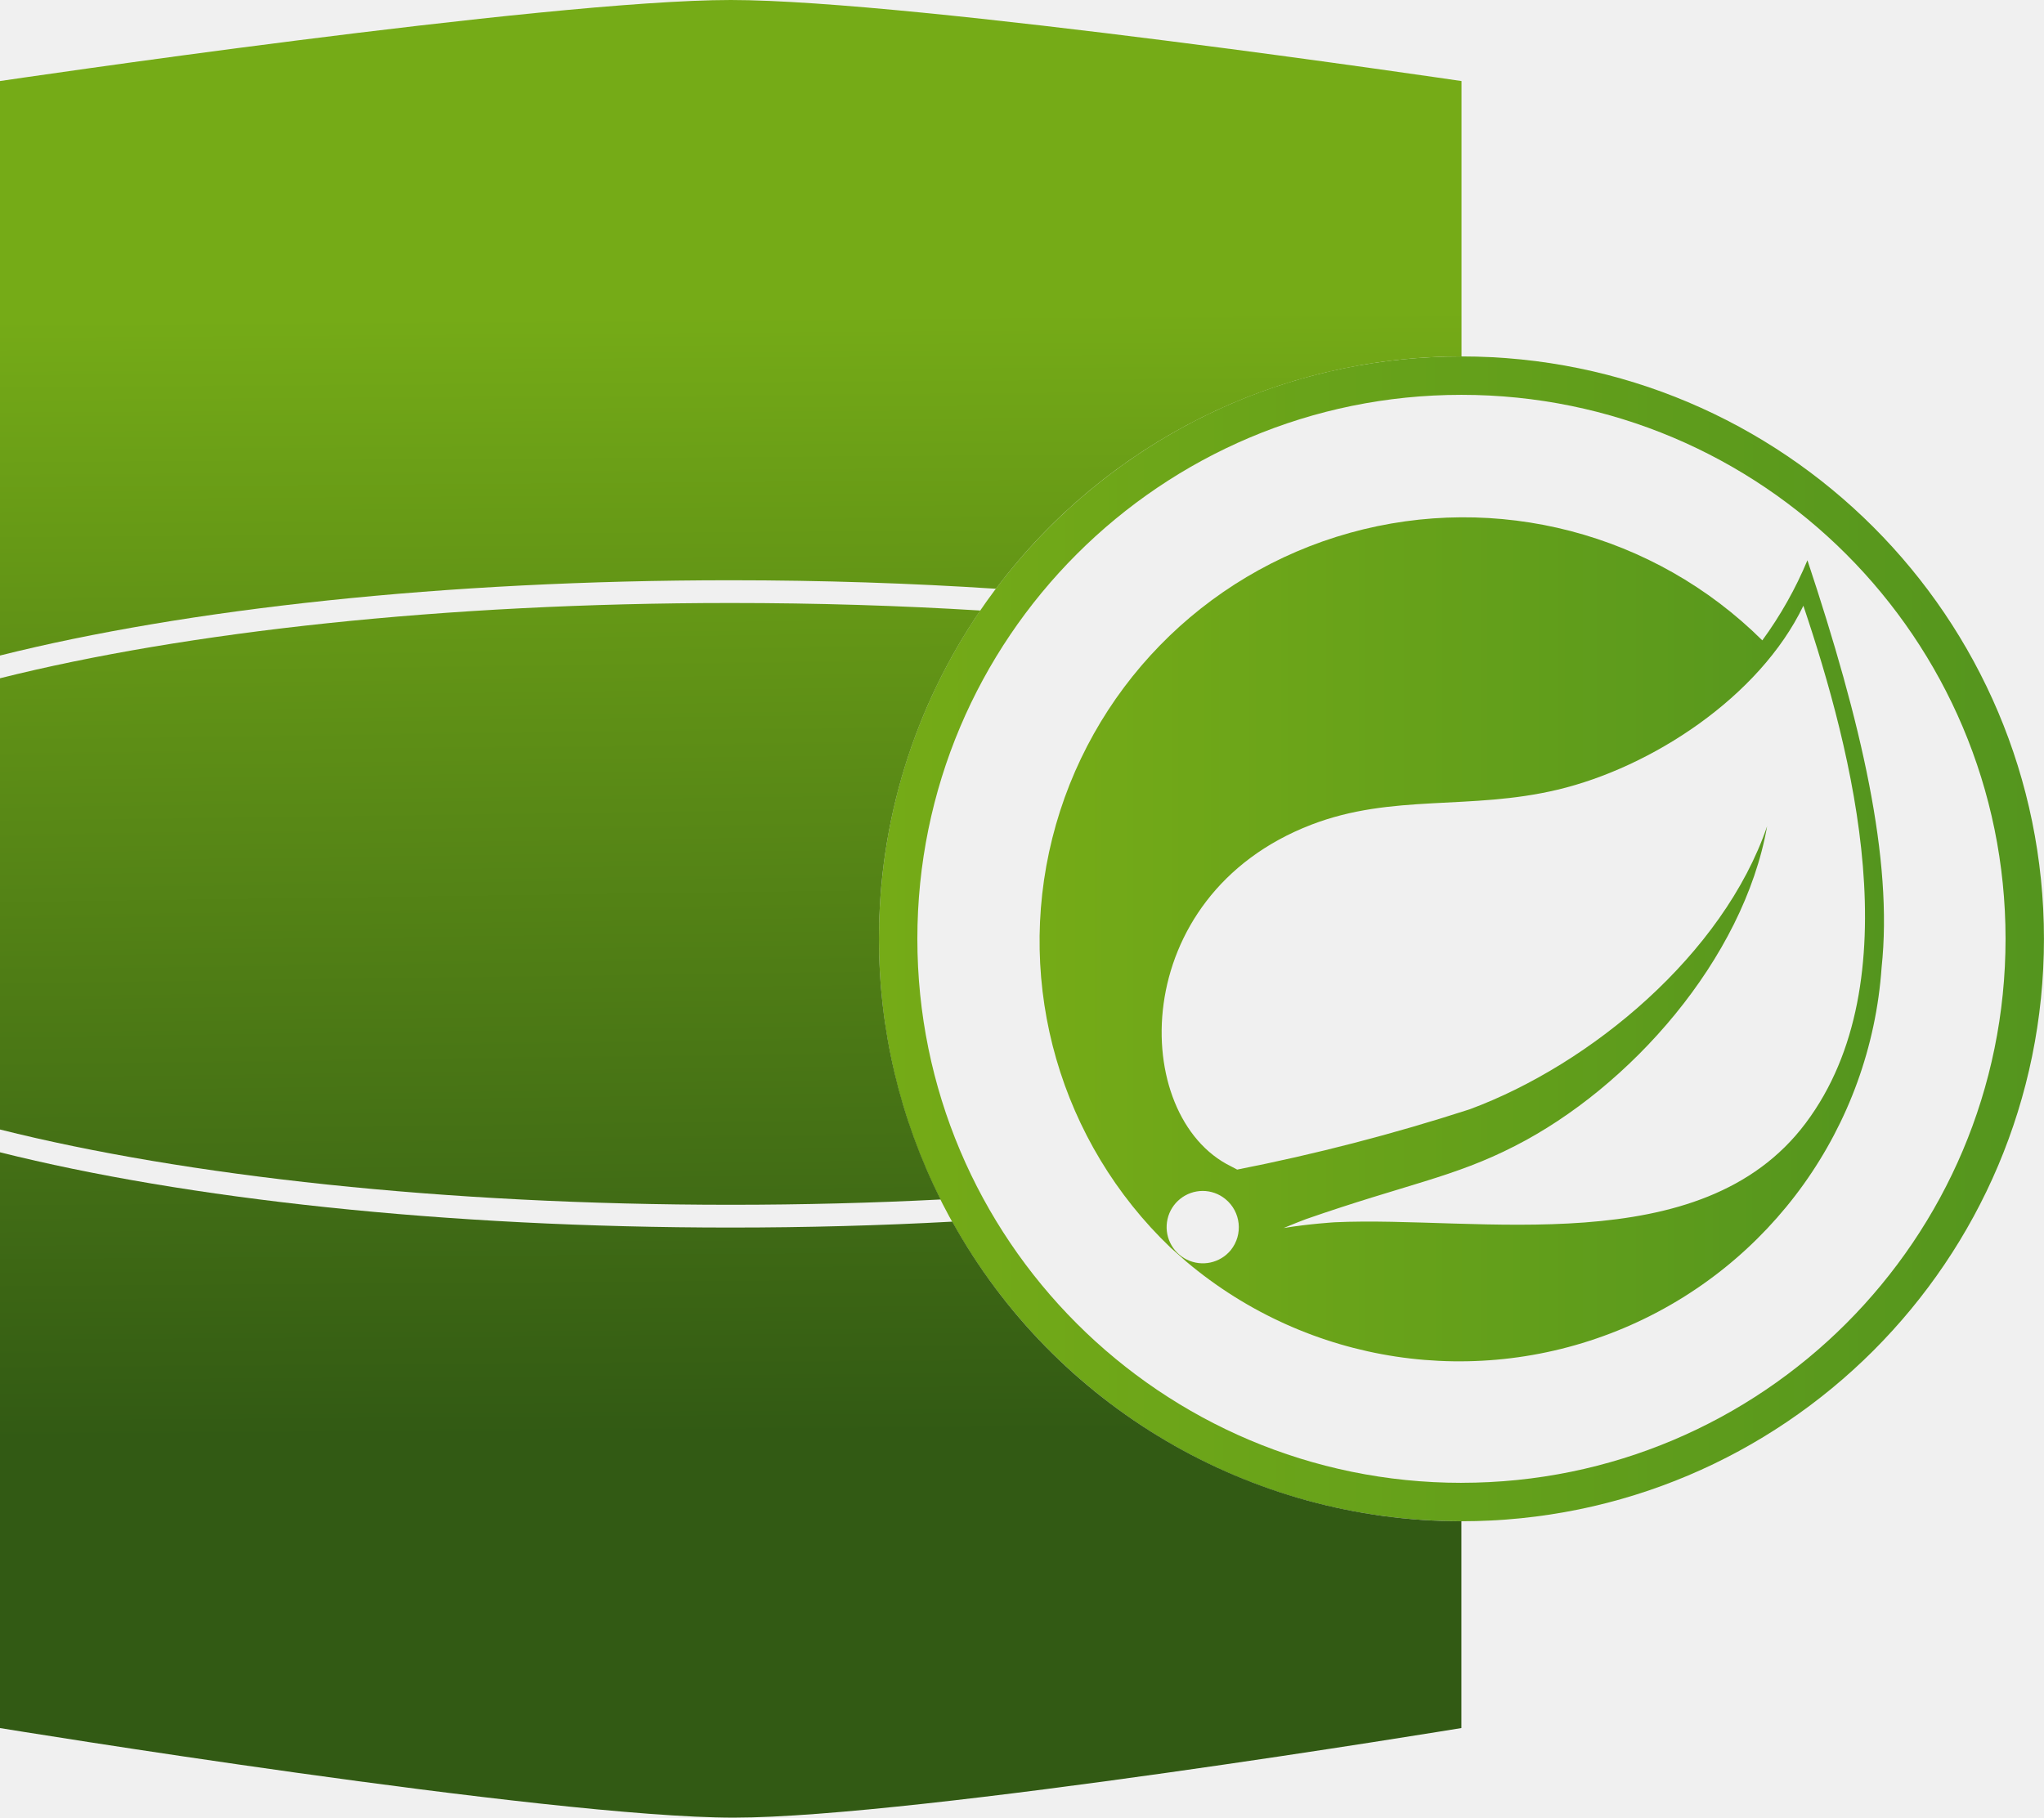
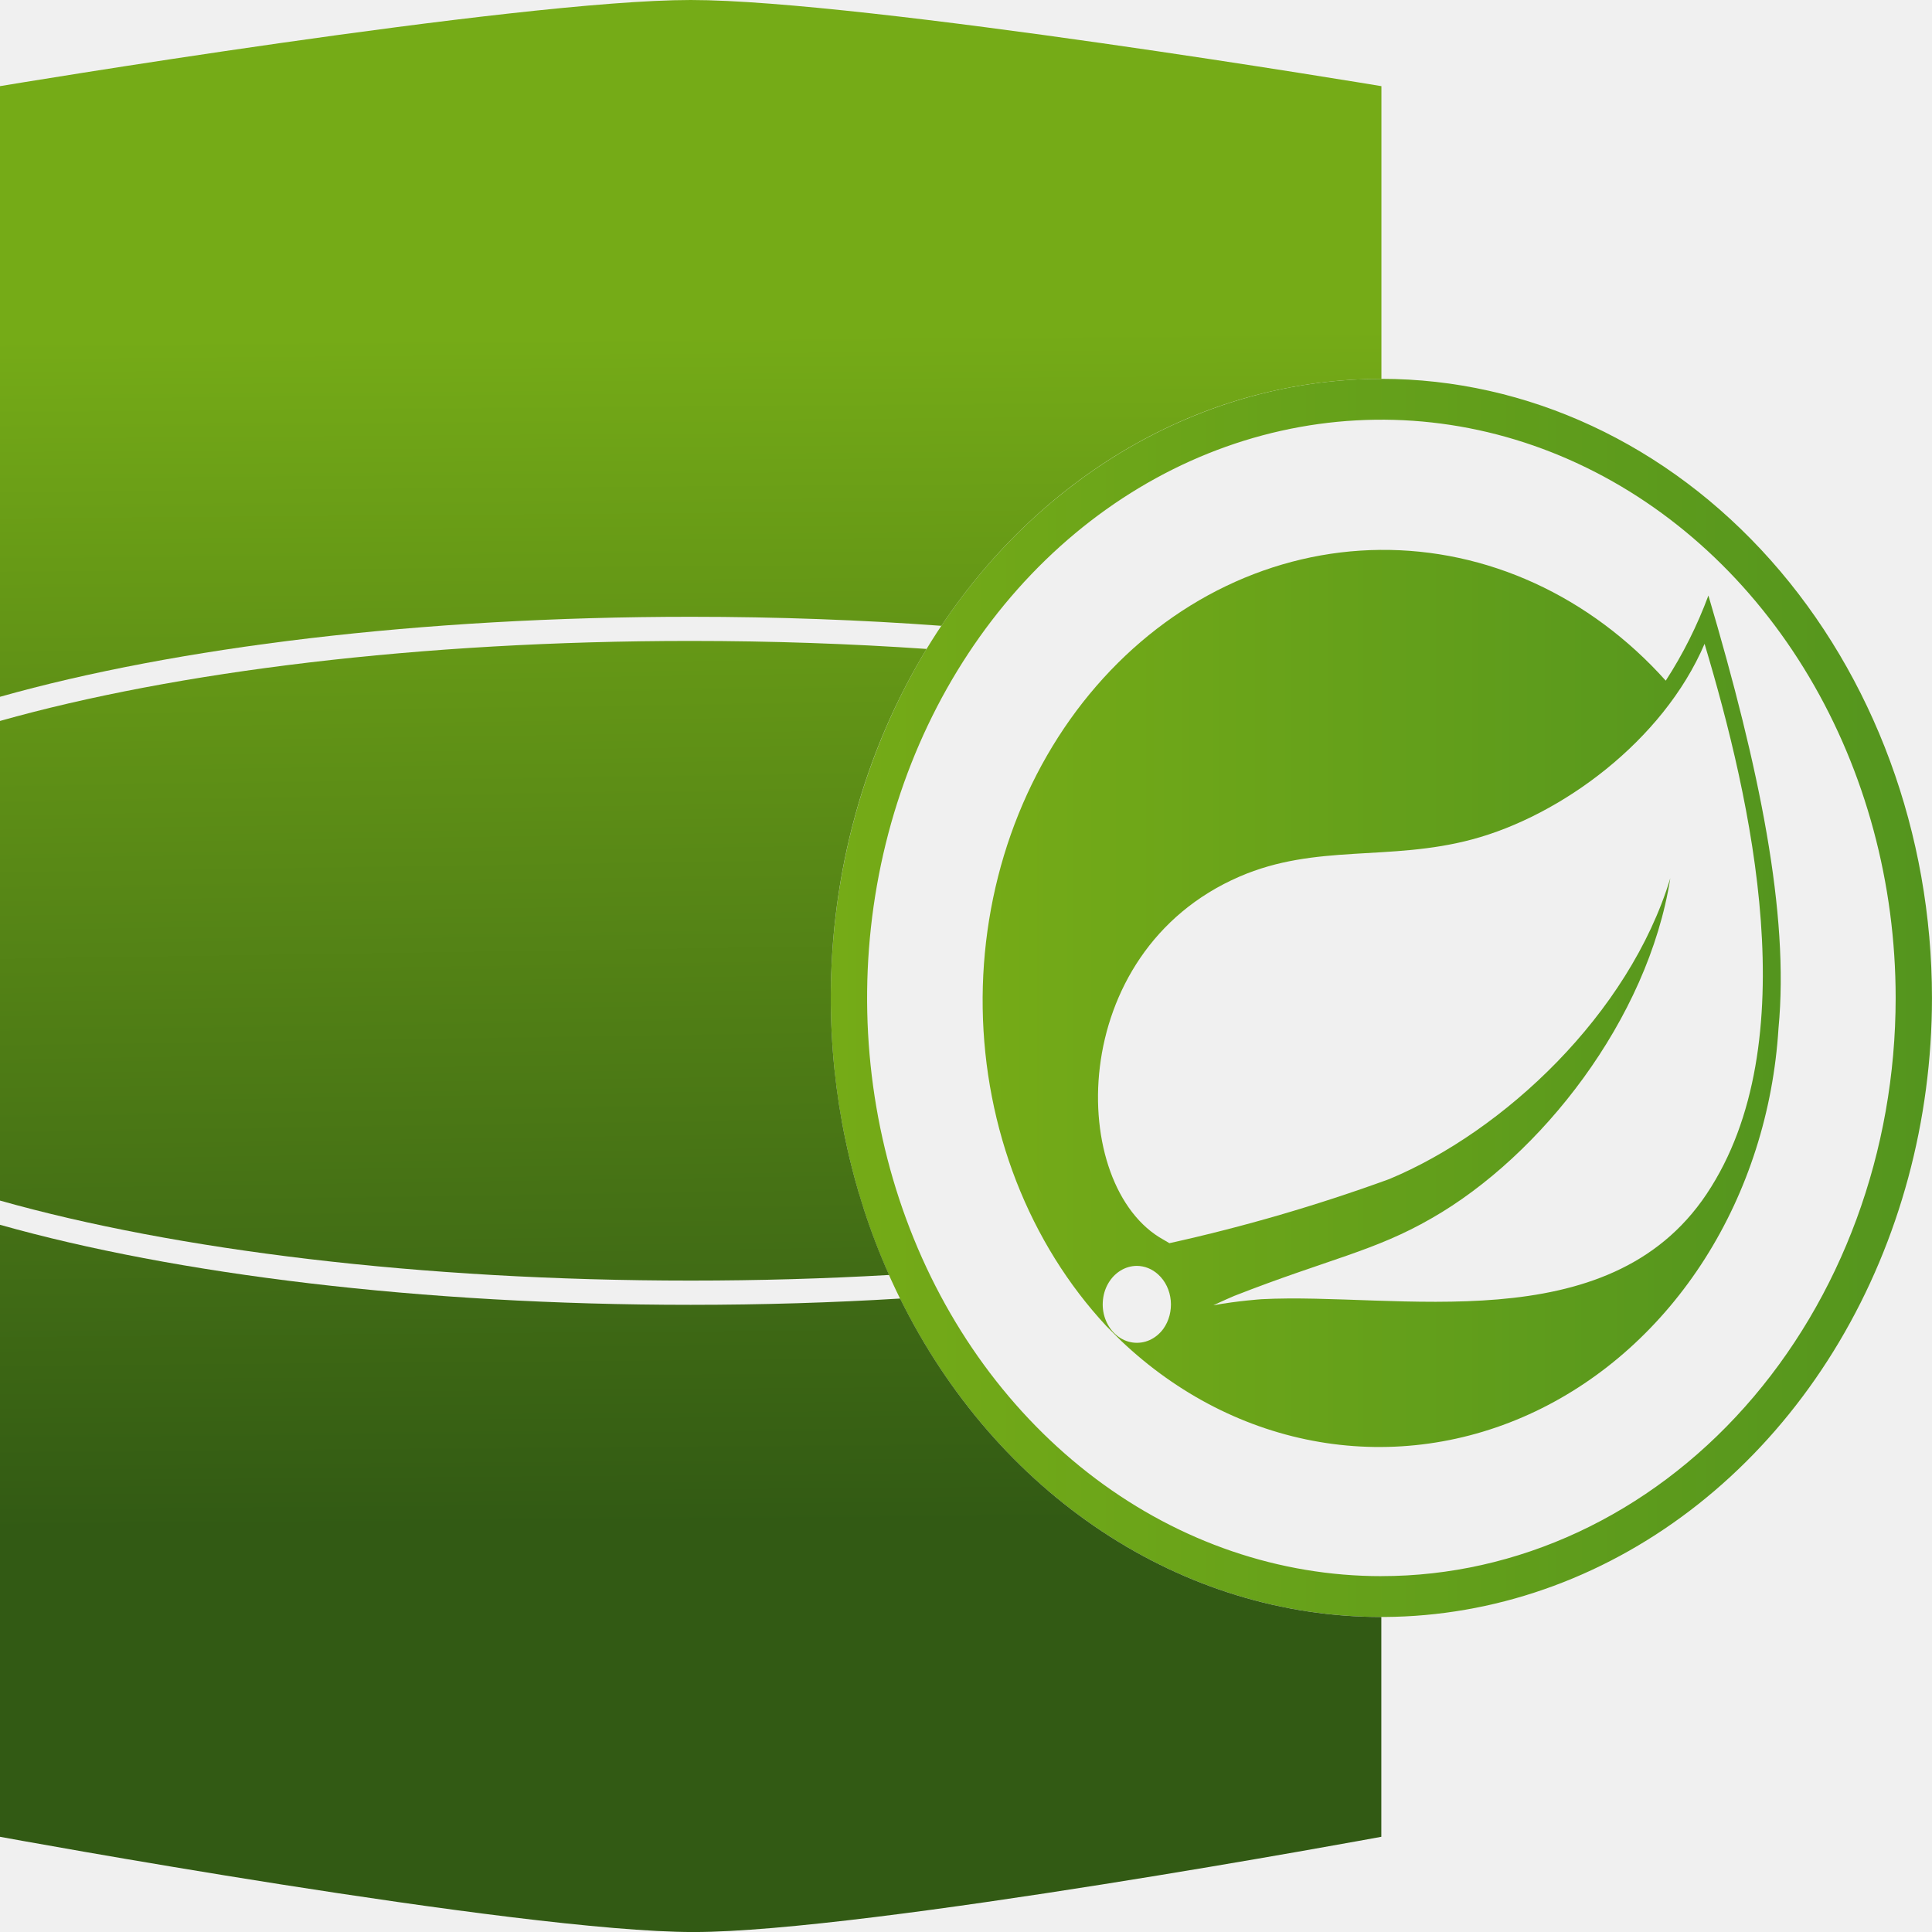
- <svg xmlns="http://www.w3.org/2000/svg" xmlns:xlink="http://www.w3.org/1999/xlink" width="90.333" height="80.343" viewBox="0 0 90.333 80.343">
+ <svg xmlns="http://www.w3.org/2000/svg" width="64" height="64" viewBox="0 0 64 64" fill="none">
+   <g clip-path="url(#clip0)">
+     <path d="M45.76 12.55C42.153 12.55 38.626 13.753 35.627 16.006C32.627 18.259 30.289 21.462 28.909 25.209C27.528 28.956 27.167 33.08 27.87 37.058C28.574 41.036 30.311 44.69 32.862 47.558C35.413 50.426 38.663 52.379 42.201 53.171C45.739 53.962 49.406 53.556 52.739 52.004C56.072 50.452 58.921 47.823 60.925 44.451C62.929 41.078 63.999 37.113 63.999 33.057C63.999 27.619 62.077 22.403 58.657 18.557C55.236 14.711 50.597 12.55 45.76 12.55V12.55ZM45.76 52.212C42.391 52.212 39.097 51.089 36.295 48.984C33.494 46.879 31.31 43.888 30.021 40.388C28.731 36.888 28.394 33.036 29.051 29.321C29.708 25.605 31.331 22.192 33.713 19.513C36.096 16.834 39.131 15.01 42.436 14.271C45.741 13.532 49.166 13.911 52.279 15.361C55.392 16.81 58.053 19.265 59.925 22.415C61.797 25.565 62.796 29.268 62.796 33.057C62.796 38.137 61.001 43.009 57.806 46.601C54.611 50.193 50.278 52.211 45.76 52.211V52.212Z" fill="url(#paint0_linear)" />
+     <path d="M56.593 19.728C56.222 20.727 55.748 21.674 55.18 22.548C53.935 21.159 52.458 20.061 50.834 19.317C49.209 18.573 47.47 18.199 45.716 18.216C43.962 18.232 42.228 18.64 40.615 19.414C39.002 20.188 37.541 21.314 36.317 22.727C35.093 24.139 34.131 25.811 33.484 27.644C32.839 29.477 32.522 31.436 32.553 33.408C32.584 35.38 32.963 37.325 33.666 39.132C34.37 40.938 35.385 42.57 36.653 43.932L37.143 44.421C39.014 46.196 41.285 47.354 43.706 47.766C46.127 48.178 48.601 47.829 50.856 46.757C53.111 45.684 55.057 43.931 56.48 41.691C57.902 39.45 58.745 36.811 58.915 34.065C59.277 30.261 58.285 25.449 56.593 19.727V19.728ZM38.538 44.018C38.417 44.183 38.26 44.312 38.083 44.392C37.906 44.471 37.714 44.499 37.524 44.473C37.335 44.447 37.154 44.368 37 44.242C36.845 44.117 36.721 43.95 36.639 43.756C36.556 43.562 36.519 43.348 36.531 43.134C36.542 42.92 36.6 42.712 36.702 42.531C36.803 42.349 36.944 42.199 37.111 42.095C37.278 41.99 37.465 41.935 37.656 41.934C37.916 41.934 38.168 42.035 38.369 42.221C38.603 42.434 38.751 42.743 38.783 43.08C38.814 43.417 38.726 43.754 38.538 44.018V44.018ZM56.538 39.547C53.264 44.456 46.273 42.801 41.791 43.038C41.791 43.038 40.995 43.092 40.195 43.239C40.195 43.239 40.495 43.096 40.884 42.929C44.03 41.697 45.519 41.457 47.431 40.353C51.031 38.293 54.591 33.783 55.331 29.092C53.959 33.605 49.805 37.483 46.018 39.06C43.631 39.929 41.2 40.638 38.738 41.182L38.548 41.07C35.36 39.323 35.262 31.548 41.061 29.038C43.6 27.938 46.029 28.542 48.772 27.805C51.701 27.023 55.087 24.552 56.466 21.328C58.01 26.485 59.867 34.558 56.537 39.548L56.538 39.547Z" fill="url(#paint1_linear)" />
+     <path d="M29.818 43.016C27.584 43.152 25.263 43.224 22.881 43.224C13.908 43.224 5.801 42.208 -0.003 40.572V60.846C-0.003 60.846 17.191 64.005 22.979 64.001C28.718 64.001 45.758 60.846 45.758 60.846V53.565C42.505 53.565 39.312 52.587 36.51 50.732C33.707 48.877 31.396 46.213 29.818 43.016V43.016Z" fill="url(#paint2_linear)" />
+     <path d="M27.522 33.056C27.517 28.931 28.623 24.901 30.695 21.497C28.194 21.325 25.577 21.232 22.881 21.232C13.908 21.232 5.801 22.248 -0.003 23.883V39.77C5.798 41.406 13.904 42.421 22.881 42.421C25.134 42.421 27.331 42.357 29.453 42.235C28.181 39.387 27.52 36.243 27.522 33.056V33.056Z" fill="url(#paint3_linear)" />
+     <path d="M45.761 12.552V2.854C45.761 2.854 28.636 0 22.881 0C17.126 0 -0.003 2.854 -0.003 2.854V23.083C5.798 21.448 13.904 20.432 22.881 20.432C25.753 20.432 28.536 20.536 31.184 20.731C32.882 18.189 35.084 16.126 37.614 14.706C40.144 13.286 42.934 12.549 45.761 12.552Z" fill="url(#paint4_linear)" />
+   </g>
  <defs>
-     <linearGradient id="a" y1="0.5" x2="1" y2="0.5" gradientUnits="objectBoundingBox">
-       <stop offset="0" stop-color="#75ab17" />
-       <stop offset="1" stop-color="#54951e" />
+     <linearGradient id="paint0_linear" x1="27.52" y1="33.057" x2="63.999" y2="33.057" gradientUnits="userSpaceOnUse">
+       <stop stop-color="#75AB17" />
+       <stop offset="1" stop-color="#54951E" />
    </linearGradient>
-     <linearGradient id="c" x1="0.469" y1="-1.22" x2="0.495" y2="0.425" gradientUnits="objectBoundingBox">
-       <stop offset="0" stop-color="#75ab17" />
-       <stop offset="1" stop-color="#325a14" />
+     <linearGradient id="paint1_linear" x1="32.551" y1="33.075" x2="58.99" y2="33.075" gradientUnits="userSpaceOnUse">
+       <stop stop-color="#75AB17" />
+       <stop offset="1" stop-color="#54951E" />
    </linearGradient>
-     <linearGradient id="d" x1="0.481" y1="-0.423" x2="0.521" y2="1.395" xlink:href="#c" />
-     <linearGradient id="e" x1="0.499" y1="0.479" x2="0.523" y2="2.022" xlink:href="#c" />
+     <linearGradient id="paint2_linear" x1="21.459" y1="11.99" x2="21.771" y2="50.537" gradientUnits="userSpaceOnUse">
+       <stop stop-color="#75AB17" />
+       <stop offset="1" stop-color="#325A14" />
+     </linearGradient>
+     <linearGradient id="paint3_linear" x1="14.763" y1="12.269" x2="15.348" y2="50.801" gradientUnits="userSpaceOnUse">
+       <stop stop-color="#75AB17" />
+       <stop offset="1" stop-color="#325A14" />
+     </linearGradient>
+     <linearGradient id="paint4_linear" x1="22.833" y1="11.057" x2="23.113" y2="46.679" gradientUnits="userSpaceOnUse">
+       <stop stop-color="#75AB17" />
+       <stop offset="1" stop-color="#325A14" />
+     </linearGradient>
+     <clipPath id="clip0">
+       <rect width="64" height="64" fill="white" />
+     </clipPath>
  </defs>
-   <g transform="translate(-794.186 -645.843)">
-     <g transform="translate(833.032 661.597)">
-       <path d="M936.7,693.2a25.744,25.744,0,1,0,25.743,25.744A25.744,25.744,0,0,0,936.7,693.2Zm0,49.79a24.046,24.046,0,1,1,24.046-24.047A24.047,24.047,0,0,1,936.7,742.989Z" transform="translate(-910.958 -693.199)" fill="url(#a)" />
-       <path d="M966.178,716.386a17.251,17.251,0,0,1-1.994,3.54,18.739,18.739,0,1,0-26.15,26.845l.691.613a18.71,18.71,0,0,0,30.731-13c.511-4.776-.89-10.816-3.278-18Zm-25.484,30.492a1.6,1.6,0,1,1-1.245-2.616,1.586,1.586,0,0,1,1.007.36,1.61,1.61,0,0,1,.238,2.256Zm25.406-5.612c-4.62,6.162-14.488,4.085-20.815,4.382,0,0-1.123.068-2.252.253,0,0,.423-.18.973-.389,4.44-1.547,6.541-1.848,9.24-3.234,5.082-2.587,10.106-8.248,11.151-14.137-1.936,5.666-7.8,10.534-13.145,12.513a89.3,89.3,0,0,1-10.276,2.665l-.267-.141c-4.5-2.193-4.639-11.954,3.546-15.105,3.584-1.381,7.013-.622,10.884-1.547,4.134-.982,8.914-4.085,10.86-8.131,2.179,6.473,4.8,16.608.1,22.872Z" transform="translate(-925.146 -707.374)" fill="url(#a)" />
-     </g>
-     <path d="M836.272,802.016c-3.153.171-6.428.261-9.791.261-12.665,0-24.107-1.275-32.3-3.328V824.4s24.269,3.965,32.439,3.96c8.1,0,32.151-3.96,32.151-3.96v-9.141A25.732,25.732,0,0,1,836.272,802.016Z" transform="translate(0 -102.173)" fill="url(#c)" />
-     <path d="M833.032,740.811a25.621,25.621,0,0,1,4.479-14.51c-3.53-.217-7.224-.333-11.03-.333-12.665,0-24.107,1.275-32.3,3.328v19.944c8.188,2.053,19.63,3.328,32.3,3.328,3.18,0,6.282-.081,9.276-.234A25.628,25.628,0,0,1,833.032,740.811Z" transform="translate(0 -53.471)" fill="url(#d)" />
-     <path d="M858.776,661.6V649.426s-24.172-3.583-32.295-3.583-32.3,3.583-32.3,3.583V674.82c8.188-2.052,19.63-3.328,32.3-3.328,4.054,0,7.982.131,11.72.376A25.7,25.7,0,0,1,858.776,661.6Z" transform="translate(0)" fill="url(#e)" />
-   </g>
</svg>
